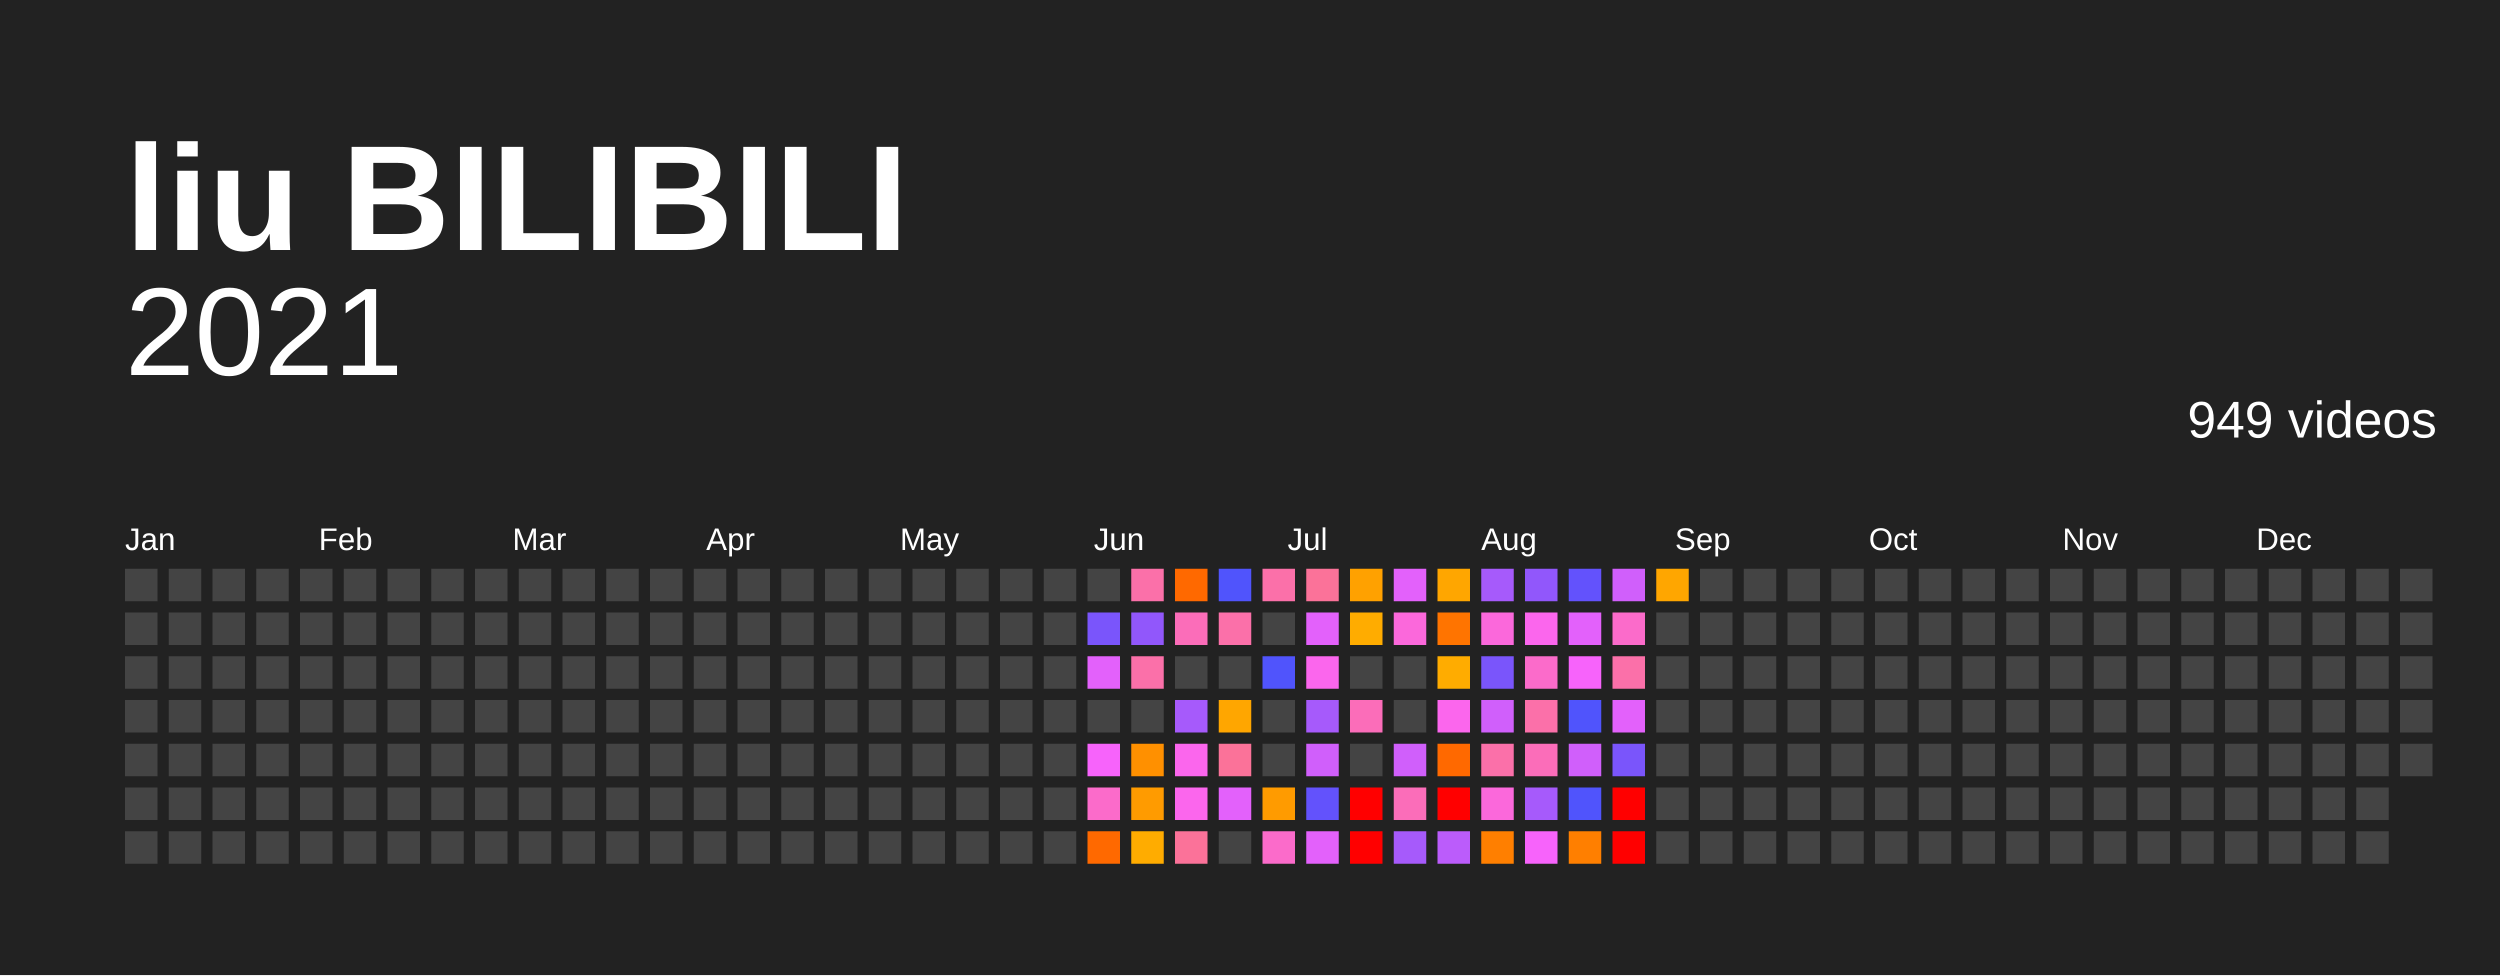
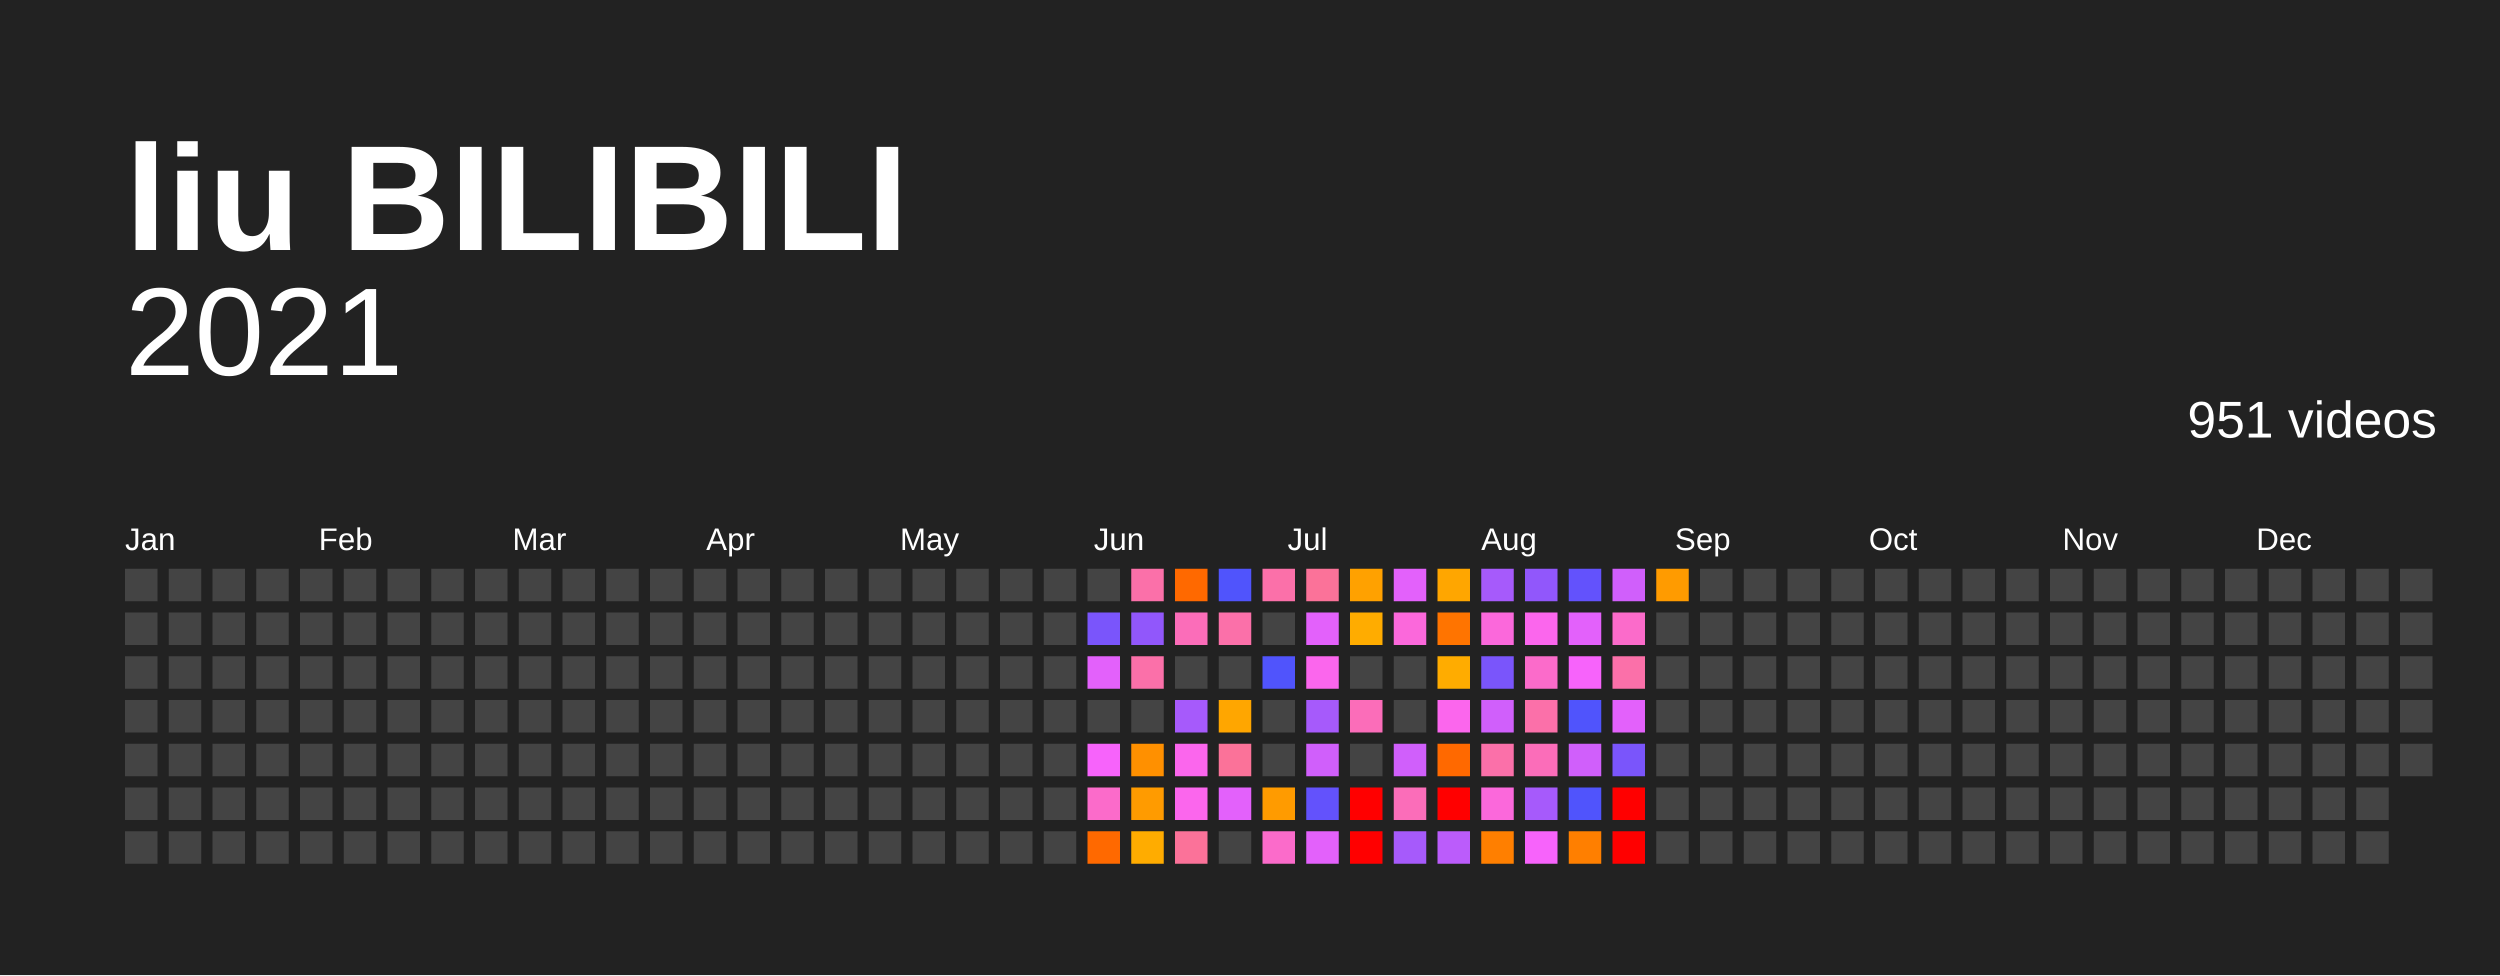
<svg xmlns="http://www.w3.org/2000/svg" baseProfile="full" height="78mm" version="1.1" viewBox="0,0,200,78" width="200mm">
  <defs />
  <rect fill="#222222" height="78" width="200" x="0" y="0" />
  <text fill="#FFFFFF" style="font-size:12px; font-family:Arial; font-weight:bold;" x="10" y="20">liu BILIBILI</text>
  <text alignment-baseline="hanging" fill="#FFFFFF" style="font-size:10.0px; font-family:Arial;" x="10" y="30">2021</text>
-   <text alignment-baseline="hanging" fill="#FFFFFF" style="font-size:4.125px; font-family:Arial;" x="175" y="35">949 videos</text>
+   <text alignment-baseline="hanging" fill="#FFFFFF" style="font-size:4.125px; font-family:Arial;" x="175" y="35">951 videos</text>
  <text fill="#FFFFFF" style="font-size:2.5px; font-family:Arial" x="10.0" y="44">Jan</text>
  <text fill="#FFFFFF" style="font-size:2.5px; font-family:Arial" x="25.5" y="44">Feb</text>
  <text fill="#FFFFFF" style="font-size:2.5px; font-family:Arial" x="41.0" y="44">Mar</text>
  <text fill="#FFFFFF" style="font-size:2.5px; font-family:Arial" x="56.5" y="44">Apr</text>
  <text fill="#FFFFFF" style="font-size:2.5px; font-family:Arial" x="72.0" y="44">May</text>
  <text fill="#FFFFFF" style="font-size:2.5px; font-family:Arial" x="87.5" y="44">Jun</text>
  <text fill="#FFFFFF" style="font-size:2.5px; font-family:Arial" x="103.0" y="44">Jul</text>
  <text fill="#FFFFFF" style="font-size:2.5px; font-family:Arial" x="118.5" y="44">Aug</text>
  <text fill="#FFFFFF" style="font-size:2.5px; font-family:Arial" x="134.0" y="44">Sep</text>
  <text fill="#FFFFFF" style="font-size:2.5px; font-family:Arial" x="149.5" y="44">Oct</text>
  <text fill="#FFFFFF" style="font-size:2.5px; font-family:Arial" x="165.0" y="44">Nov</text>
  <text fill="#FFFFFF" style="font-size:2.5px; font-family:Arial" x="180.5" y="44">Dec</text>
  <rect fill="#444444" height="2.6" width="2.6" x="10.0" y="45.5" />
  <rect fill="#444444" height="2.6" width="2.6" x="10.0" y="49.0" />
  <rect fill="#444444" height="2.6" width="2.6" x="10.0" y="52.5" />
  <rect fill="#444444" height="2.6" width="2.6" x="10.0" y="56.0" />
  <rect fill="#444444" height="2.6" width="2.6" x="10.0" y="59.5" />
  <rect fill="#444444" height="2.6" width="2.6" x="10.0" y="63.0" />
  <rect fill="#444444" height="2.6" width="2.6" x="10.0" y="66.5" />
  <rect fill="#444444" height="2.6" width="2.6" x="13.5" y="45.5" />
  <rect fill="#444444" height="2.6" width="2.6" x="13.5" y="49.0" />
  <rect fill="#444444" height="2.6" width="2.6" x="13.5" y="52.5" />
  <rect fill="#444444" height="2.6" width="2.6" x="13.5" y="56.0" />
  <rect fill="#444444" height="2.6" width="2.6" x="13.5" y="59.5" />
  <rect fill="#444444" height="2.6" width="2.6" x="13.5" y="63.0" />
  <rect fill="#444444" height="2.6" width="2.6" x="13.5" y="66.5" />
  <rect fill="#444444" height="2.6" width="2.6" x="17.0" y="45.5" />
  <rect fill="#444444" height="2.6" width="2.6" x="17.0" y="49.0" />
  <rect fill="#444444" height="2.6" width="2.6" x="17.0" y="52.5" />
  <rect fill="#444444" height="2.6" width="2.6" x="17.0" y="56.0" />
  <rect fill="#444444" height="2.6" width="2.6" x="17.0" y="59.5" />
  <rect fill="#444444" height="2.6" width="2.6" x="17.0" y="63.0" />
  <rect fill="#444444" height="2.6" width="2.6" x="17.0" y="66.5" />
  <rect fill="#444444" height="2.6" width="2.6" x="20.5" y="45.5" />
  <rect fill="#444444" height="2.6" width="2.6" x="20.5" y="49.0" />
  <rect fill="#444444" height="2.6" width="2.6" x="20.5" y="52.5" />
  <rect fill="#444444" height="2.6" width="2.6" x="20.5" y="56.0" />
  <rect fill="#444444" height="2.6" width="2.6" x="20.5" y="59.5" />
  <rect fill="#444444" height="2.6" width="2.6" x="20.5" y="63.0" />
  <rect fill="#444444" height="2.6" width="2.6" x="20.5" y="66.5" />
  <rect fill="#444444" height="2.6" width="2.6" x="24.0" y="45.5" />
  <rect fill="#444444" height="2.6" width="2.6" x="24.0" y="49.0" />
  <rect fill="#444444" height="2.6" width="2.6" x="24.0" y="52.5" />
  <rect fill="#444444" height="2.6" width="2.6" x="24.0" y="56.0" />
  <rect fill="#444444" height="2.6" width="2.6" x="24.0" y="59.5" />
  <rect fill="#444444" height="2.6" width="2.6" x="24.0" y="63.0" />
  <rect fill="#444444" height="2.6" width="2.6" x="24.0" y="66.5" />
  <rect fill="#444444" height="2.6" width="2.6" x="27.5" y="45.5" />
  <rect fill="#444444" height="2.6" width="2.6" x="27.5" y="49.0" />
  <rect fill="#444444" height="2.6" width="2.6" x="27.5" y="52.5" />
  <rect fill="#444444" height="2.6" width="2.6" x="27.5" y="56.0" />
  <rect fill="#444444" height="2.6" width="2.6" x="27.5" y="59.5" />
  <rect fill="#444444" height="2.6" width="2.6" x="27.5" y="63.0" />
  <rect fill="#444444" height="2.6" width="2.6" x="27.5" y="66.5" />
  <rect fill="#444444" height="2.6" width="2.6" x="31.0" y="45.5" />
  <rect fill="#444444" height="2.6" width="2.6" x="31.0" y="49.0" />
  <rect fill="#444444" height="2.6" width="2.6" x="31.0" y="52.5" />
  <rect fill="#444444" height="2.6" width="2.6" x="31.0" y="56.0" />
  <rect fill="#444444" height="2.6" width="2.6" x="31.0" y="59.5" />
  <rect fill="#444444" height="2.6" width="2.6" x="31.0" y="63.0" />
  <rect fill="#444444" height="2.6" width="2.6" x="31.0" y="66.5" />
  <rect fill="#444444" height="2.6" width="2.6" x="34.5" y="45.5" />
  <rect fill="#444444" height="2.6" width="2.6" x="34.5" y="49.0" />
  <rect fill="#444444" height="2.6" width="2.6" x="34.5" y="52.5" />
  <rect fill="#444444" height="2.6" width="2.6" x="34.5" y="56.0" />
  <rect fill="#444444" height="2.6" width="2.6" x="34.5" y="59.5" />
  <rect fill="#444444" height="2.6" width="2.6" x="34.5" y="63.0" />
  <rect fill="#444444" height="2.6" width="2.6" x="34.5" y="66.5" />
  <rect fill="#444444" height="2.6" width="2.6" x="38.0" y="45.5" />
  <rect fill="#444444" height="2.6" width="2.6" x="38.0" y="49.0" />
  <rect fill="#444444" height="2.6" width="2.6" x="38.0" y="52.5" />
  <rect fill="#444444" height="2.6" width="2.6" x="38.0" y="56.0" />
  <rect fill="#444444" height="2.6" width="2.6" x="38.0" y="59.5" />
  <rect fill="#444444" height="2.6" width="2.6" x="38.0" y="63.0" />
  <rect fill="#444444" height="2.6" width="2.6" x="38.0" y="66.5" />
  <rect fill="#444444" height="2.6" width="2.6" x="41.5" y="45.5" />
  <rect fill="#444444" height="2.6" width="2.6" x="41.5" y="49.0" />
  <rect fill="#444444" height="2.6" width="2.6" x="41.5" y="52.5" />
  <rect fill="#444444" height="2.6" width="2.6" x="41.5" y="56.0" />
  <rect fill="#444444" height="2.6" width="2.6" x="41.5" y="59.5" />
  <rect fill="#444444" height="2.6" width="2.6" x="41.5" y="63.0" />
  <rect fill="#444444" height="2.6" width="2.6" x="41.5" y="66.5" />
  <rect fill="#444444" height="2.6" width="2.6" x="45.0" y="45.5" />
  <rect fill="#444444" height="2.6" width="2.6" x="45.0" y="49.0" />
  <rect fill="#444444" height="2.6" width="2.6" x="45.0" y="52.5" />
  <rect fill="#444444" height="2.6" width="2.6" x="45.0" y="56.0" />
  <rect fill="#444444" height="2.6" width="2.6" x="45.0" y="59.5" />
  <rect fill="#444444" height="2.6" width="2.6" x="45.0" y="63.0" />
  <rect fill="#444444" height="2.6" width="2.6" x="45.0" y="66.5" />
  <rect fill="#444444" height="2.6" width="2.6" x="48.5" y="45.5" />
  <rect fill="#444444" height="2.6" width="2.6" x="48.5" y="49.0" />
  <rect fill="#444444" height="2.6" width="2.6" x="48.5" y="52.5" />
  <rect fill="#444444" height="2.6" width="2.6" x="48.5" y="56.0" />
  <rect fill="#444444" height="2.6" width="2.6" x="48.5" y="59.5" />
  <rect fill="#444444" height="2.6" width="2.6" x="48.5" y="63.0" />
  <rect fill="#444444" height="2.6" width="2.6" x="48.5" y="66.5" />
  <rect fill="#444444" height="2.6" width="2.6" x="52.0" y="45.5" />
  <rect fill="#444444" height="2.6" width="2.6" x="52.0" y="49.0" />
  <rect fill="#444444" height="2.6" width="2.6" x="52.0" y="52.5" />
  <rect fill="#444444" height="2.6" width="2.6" x="52.0" y="56.0" />
  <rect fill="#444444" height="2.6" width="2.6" x="52.0" y="59.5" />
  <rect fill="#444444" height="2.6" width="2.6" x="52.0" y="63.0" />
  <rect fill="#444444" height="2.6" width="2.6" x="52.0" y="66.5" />
  <rect fill="#444444" height="2.6" width="2.6" x="55.5" y="45.5" />
  <rect fill="#444444" height="2.6" width="2.6" x="55.5" y="49.0" />
  <rect fill="#444444" height="2.6" width="2.6" x="55.5" y="52.5" />
  <rect fill="#444444" height="2.6" width="2.6" x="55.5" y="56.0" />
  <rect fill="#444444" height="2.6" width="2.6" x="55.5" y="59.5" />
  <rect fill="#444444" height="2.6" width="2.6" x="55.5" y="63.0" />
  <rect fill="#444444" height="2.6" width="2.6" x="55.5" y="66.5" />
  <rect fill="#444444" height="2.6" width="2.6" x="59.0" y="45.5" />
  <rect fill="#444444" height="2.6" width="2.6" x="59.0" y="49.0" />
  <rect fill="#444444" height="2.6" width="2.6" x="59.0" y="52.5" />
  <rect fill="#444444" height="2.6" width="2.6" x="59.0" y="56.0" />
  <rect fill="#444444" height="2.6" width="2.6" x="59.0" y="59.5" />
  <rect fill="#444444" height="2.6" width="2.6" x="59.0" y="63.0" />
  <rect fill="#444444" height="2.6" width="2.6" x="59.0" y="66.5" />
  <rect fill="#444444" height="2.6" width="2.6" x="62.5" y="45.5" />
  <rect fill="#444444" height="2.6" width="2.6" x="62.5" y="49.0" />
  <rect fill="#444444" height="2.6" width="2.6" x="62.5" y="52.5" />
  <rect fill="#444444" height="2.6" width="2.6" x="62.5" y="56.0" />
  <rect fill="#444444" height="2.6" width="2.6" x="62.5" y="59.5" />
  <rect fill="#444444" height="2.6" width="2.6" x="62.5" y="63.0" />
  <rect fill="#444444" height="2.6" width="2.6" x="62.5" y="66.5" />
  <rect fill="#444444" height="2.6" width="2.6" x="66.0" y="45.5" />
  <rect fill="#444444" height="2.6" width="2.6" x="66.0" y="49.0" />
  <rect fill="#444444" height="2.6" width="2.6" x="66.0" y="52.5" />
  <rect fill="#444444" height="2.6" width="2.6" x="66.0" y="56.0" />
  <rect fill="#444444" height="2.6" width="2.6" x="66.0" y="59.5" />
  <rect fill="#444444" height="2.6" width="2.6" x="66.0" y="63.0" />
  <rect fill="#444444" height="2.6" width="2.6" x="66.0" y="66.5" />
  <rect fill="#444444" height="2.6" width="2.6" x="69.5" y="45.5" />
  <rect fill="#444444" height="2.6" width="2.6" x="69.5" y="49.0" />
  <rect fill="#444444" height="2.6" width="2.6" x="69.5" y="52.5" />
  <rect fill="#444444" height="2.6" width="2.6" x="69.5" y="56.0" />
  <rect fill="#444444" height="2.6" width="2.6" x="69.5" y="59.5" />
  <rect fill="#444444" height="2.6" width="2.6" x="69.5" y="63.0" />
  <rect fill="#444444" height="2.6" width="2.6" x="69.5" y="66.5" />
  <rect fill="#444444" height="2.6" width="2.6" x="73.0" y="45.5" />
  <rect fill="#444444" height="2.6" width="2.6" x="73.0" y="49.0" />
  <rect fill="#444444" height="2.6" width="2.6" x="73.0" y="52.5" />
  <rect fill="#444444" height="2.6" width="2.6" x="73.0" y="56.0" />
  <rect fill="#444444" height="2.6" width="2.6" x="73.0" y="59.5" />
  <rect fill="#444444" height="2.6" width="2.6" x="73.0" y="63.0" />
  <rect fill="#444444" height="2.6" width="2.6" x="73.0" y="66.5" />
  <rect fill="#444444" height="2.6" width="2.6" x="76.5" y="45.5" />
  <rect fill="#444444" height="2.6" width="2.6" x="76.5" y="49.0" />
  <rect fill="#444444" height="2.6" width="2.6" x="76.5" y="52.5" />
  <rect fill="#444444" height="2.6" width="2.6" x="76.5" y="56.0" />
  <rect fill="#444444" height="2.6" width="2.6" x="76.5" y="59.5" />
  <rect fill="#444444" height="2.6" width="2.6" x="76.5" y="63.0" />
  <rect fill="#444444" height="2.6" width="2.6" x="76.5" y="66.5" />
  <rect fill="#444444" height="2.6" width="2.6" x="80.0" y="45.5" />
  <rect fill="#444444" height="2.6" width="2.6" x="80.0" y="49.0" />
  <rect fill="#444444" height="2.6" width="2.6" x="80.0" y="52.5" />
  <rect fill="#444444" height="2.6" width="2.6" x="80.0" y="56.0" />
  <rect fill="#444444" height="2.6" width="2.6" x="80.0" y="59.5" />
  <rect fill="#444444" height="2.6" width="2.6" x="80.0" y="63.0" />
  <rect fill="#444444" height="2.6" width="2.6" x="80.0" y="66.5" />
  <rect fill="#444444" height="2.6" width="2.6" x="83.5" y="45.5" />
  <rect fill="#444444" height="2.6" width="2.6" x="83.5" y="49.0" />
  <rect fill="#444444" height="2.6" width="2.6" x="83.5" y="52.5" />
  <rect fill="#444444" height="2.6" width="2.6" x="83.5" y="56.0" />
  <rect fill="#444444" height="2.6" width="2.6" x="83.5" y="59.5" />
  <rect fill="#444444" height="2.6" width="2.6" x="83.5" y="63.0" />
  <rect fill="#444444" height="2.6" width="2.6" x="83.5" y="66.5" />
  <rect fill="#444444" height="2.6" width="2.6" x="87.0" y="45.5" />
  <rect fill="#7a55fb" height="2.6" width="2.6" x="87.0" y="49.0" />
  <rect fill="#e361fb" height="2.6" width="2.6" x="87.0" y="52.5" />
  <rect fill="#444444" height="2.6" width="2.6" x="87.0" y="56.0" />
  <rect fill="#f763fb" height="2.6" width="2.6" x="87.0" y="59.5" />
  <rect fill="#fb6bca" height="2.6" width="2.6" x="87.0" y="63.0" />
  <rect fill="#ff6900" height="2.6" width="2.6" x="87.0" y="66.5" />
  <rect fill="#fb70a9" height="2.6" width="2.6" x="90.5" y="45.5" />
  <rect fill="#9157fb" height="2.6" width="2.6" x="90.5" y="49.0" />
  <rect fill="#fb70a9" height="2.6" width="2.6" x="90.5" y="52.5" />
  <rect fill="#444444" height="2.6" width="2.6" x="90.5" y="56.0" />
  <rect fill="#ff9000" height="2.6" width="2.6" x="90.5" y="59.5" />
  <rect fill="#ff9b00" height="2.6" width="2.6" x="90.5" y="63.0" />
  <rect fill="#ffac00" height="2.6" width="2.6" x="90.5" y="66.5" />
  <rect fill="#ff6900" height="2.6" width="2.6" x="94.0" y="45.5" />
  <rect fill="#fb6db9" height="2.6" width="2.6" x="94.0" y="49.0" />
  <rect fill="#444444" height="2.6" width="2.6" x="94.0" y="52.5" />
  <rect fill="#a65afb" height="2.6" width="2.6" x="94.0" y="56.0" />
  <rect fill="#fb66ed" height="2.6" width="2.6" x="94.0" y="59.5" />
  <rect fill="#fb66ed" height="2.6" width="2.6" x="94.0" y="63.0" />
  <rect fill="#fb7299" height="2.6" width="2.6" x="94.0" y="66.5" />
  <rect fill="#5054fc" height="2.6" width="2.6" x="97.5" y="45.5" />
  <rect fill="#fb70a9" height="2.6" width="2.6" x="97.5" y="49.0" />
  <rect fill="#444444" height="2.6" width="2.6" x="97.5" y="52.5" />
  <rect fill="#ffa600" height="2.6" width="2.6" x="97.5" y="56.0" />
  <rect fill="#fb7299" height="2.6" width="2.6" x="97.5" y="59.5" />
  <rect fill="#e361fb" height="2.6" width="2.6" x="97.5" y="63.0" />
  <rect fill="#444444" height="2.6" width="2.6" x="97.5" y="66.5" />
  <rect fill="#fb70a9" height="2.6" width="2.6" x="101.0" y="45.5" />
  <rect fill="#444444" height="2.6" width="2.6" x="101.0" y="49.0" />
  <rect fill="#5054fc" height="2.6" width="2.6" x="101.0" y="52.5" />
  <rect fill="#444444" height="2.6" width="2.6" x="101.0" y="56.0" />
  <rect fill="#444444" height="2.6" width="2.6" x="101.0" y="59.5" />
  <rect fill="#ff9b00" height="2.6" width="2.6" x="101.0" y="63.0" />
  <rect fill="#fb6bca" height="2.6" width="2.6" x="101.0" y="66.5" />
  <rect fill="#fb7299" height="2.6" width="2.6" x="104.5" y="45.5" />
  <rect fill="#e361fb" height="2.6" width="2.6" x="104.5" y="49.0" />
  <rect fill="#fb66ed" height="2.6" width="2.6" x="104.5" y="52.5" />
  <rect fill="#a65afb" height="2.6" width="2.6" x="104.5" y="56.0" />
  <rect fill="#d05ffb" height="2.6" width="2.6" x="104.5" y="59.5" />
  <rect fill="#6352fc" height="2.6" width="2.6" x="104.5" y="63.0" />
  <rect fill="#e361fb" height="2.6" width="2.6" x="104.5" y="66.5" />
  <rect fill="#ffa100" height="2.6" width="2.6" x="108.0" y="45.5" />
  <rect fill="#ffac00" height="2.6" width="2.6" x="108.0" y="49.0" />
  <rect fill="#444444" height="2.6" width="2.6" x="108.0" y="52.5" />
  <rect fill="#fb6db9" height="2.6" width="2.6" x="108.0" y="56.0" />
  <rect fill="#444444" height="2.6" width="2.6" x="108.0" y="59.5" />
  <rect fill="red" height="2.6" width="2.6" x="108.0" y="63.0" />
  <rect fill="red" height="2.6" width="2.6" x="108.0" y="66.5" />
  <rect fill="#e361fb" height="2.6" width="2.6" x="111.5" y="45.5" />
  <rect fill="#fb68db" height="2.6" width="2.6" x="111.5" y="49.0" />
  <rect fill="#444444" height="2.6" width="2.6" x="111.5" y="52.5" />
  <rect fill="#444444" height="2.6" width="2.6" x="111.5" y="56.0" />
  <rect fill="#d05ffb" height="2.6" width="2.6" x="111.5" y="59.5" />
  <rect fill="#fb6db9" height="2.6" width="2.6" x="111.5" y="63.0" />
  <rect fill="#a65afb" height="2.6" width="2.6" x="111.5" y="66.5" />
  <rect fill="#ffa600" height="2.6" width="2.6" x="115.0" y="45.5" />
  <rect fill="#ff7400" height="2.6" width="2.6" x="115.0" y="49.0" />
  <rect fill="#ffac00" height="2.6" width="2.6" x="115.0" y="52.5" />
  <rect fill="#fb66ed" height="2.6" width="2.6" x="115.0" y="56.0" />
  <rect fill="#ff6900" height="2.6" width="2.6" x="115.0" y="59.5" />
  <rect fill="red" height="2.6" width="2.6" x="115.0" y="63.0" />
  <rect fill="#bb5cfb" height="2.6" width="2.6" x="115.0" y="66.5" />
  <rect fill="#a65afb" height="2.6" width="2.6" x="118.5" y="45.5" />
  <rect fill="#fb68db" height="2.6" width="2.6" x="118.5" y="49.0" />
  <rect fill="#7a55fb" height="2.6" width="2.6" x="118.5" y="52.5" />
  <rect fill="#d05ffb" height="2.6" width="2.6" x="118.5" y="56.0" />
  <rect fill="#fb70a9" height="2.6" width="2.6" x="118.5" y="59.5" />
  <rect fill="#fb68db" height="2.6" width="2.6" x="118.5" y="63.0" />
  <rect fill="#ff7f00" height="2.6" width="2.6" x="118.5" y="66.5" />
  <rect fill="#9157fb" height="2.6" width="2.6" x="122.0" y="45.5" />
  <rect fill="#fb66ed" height="2.6" width="2.6" x="122.0" y="49.0" />
  <rect fill="#fb6bca" height="2.6" width="2.6" x="122.0" y="52.5" />
  <rect fill="#fb70a9" height="2.6" width="2.6" x="122.0" y="56.0" />
  <rect fill="#fb6db9" height="2.6" width="2.6" x="122.0" y="59.5" />
  <rect fill="#a65afb" height="2.6" width="2.6" x="122.0" y="63.0" />
  <rect fill="#f763fb" height="2.6" width="2.6" x="122.0" y="66.5" />
  <rect fill="#6352fc" height="2.6" width="2.6" x="125.5" y="45.5" />
  <rect fill="#e361fb" height="2.6" width="2.6" x="125.5" y="49.0" />
  <rect fill="#f763fb" height="2.6" width="2.6" x="125.5" y="52.5" />
  <rect fill="#5054fc" height="2.6" width="2.6" x="125.5" y="56.0" />
  <rect fill="#d05ffb" height="2.6" width="2.6" x="125.5" y="59.5" />
  <rect fill="#5054fc" height="2.6" width="2.6" x="125.5" y="63.0" />
  <rect fill="#ff7f00" height="2.6" width="2.6" x="125.5" y="66.5" />
  <rect fill="#d05ffb" height="2.6" width="2.6" x="129.0" y="45.5" />
  <rect fill="#fb6bca" height="2.6" width="2.6" x="129.0" y="49.0" />
  <rect fill="#fb70a9" height="2.6" width="2.6" x="129.0" y="52.5" />
  <rect fill="#e361fb" height="2.6" width="2.6" x="129.0" y="56.0" />
  <rect fill="#7a55fb" height="2.6" width="2.6" x="129.0" y="59.5" />
  <rect fill="red" height="2.6" width="2.6" x="129.0" y="63.0" />
  <rect fill="red" height="2.6" width="2.6" x="129.0" y="66.5" />
-   <rect fill="#ffa600" height="2.6" width="2.6" x="132.5" y="45.5" />
+   <rect fill="#ff9b00" height="2.6" width="2.6" x="132.5" y="45.5" />
  <rect fill="#444444" height="2.6" width="2.6" x="132.5" y="49.0" />
  <rect fill="#444444" height="2.6" width="2.6" x="132.5" y="52.5" />
  <rect fill="#444444" height="2.6" width="2.6" x="132.5" y="56.0" />
  <rect fill="#444444" height="2.6" width="2.6" x="132.5" y="59.5" />
  <rect fill="#444444" height="2.6" width="2.6" x="132.5" y="63.0" />
  <rect fill="#444444" height="2.6" width="2.6" x="132.5" y="66.5" />
  <rect fill="#444444" height="2.6" width="2.6" x="136.0" y="45.5" />
  <rect fill="#444444" height="2.6" width="2.6" x="136.0" y="49.0" />
  <rect fill="#444444" height="2.6" width="2.6" x="136.0" y="52.5" />
  <rect fill="#444444" height="2.6" width="2.6" x="136.0" y="56.0" />
  <rect fill="#444444" height="2.6" width="2.6" x="136.0" y="59.5" />
  <rect fill="#444444" height="2.6" width="2.6" x="136.0" y="63.0" />
  <rect fill="#444444" height="2.6" width="2.6" x="136.0" y="66.5" />
  <rect fill="#444444" height="2.6" width="2.6" x="139.5" y="45.5" />
  <rect fill="#444444" height="2.6" width="2.6" x="139.5" y="49.0" />
  <rect fill="#444444" height="2.6" width="2.6" x="139.5" y="52.5" />
  <rect fill="#444444" height="2.6" width="2.6" x="139.5" y="56.0" />
  <rect fill="#444444" height="2.6" width="2.6" x="139.5" y="59.5" />
  <rect fill="#444444" height="2.6" width="2.6" x="139.5" y="63.0" />
  <rect fill="#444444" height="2.6" width="2.6" x="139.5" y="66.5" />
  <rect fill="#444444" height="2.6" width="2.6" x="143.0" y="45.5" />
  <rect fill="#444444" height="2.6" width="2.6" x="143.0" y="49.0" />
  <rect fill="#444444" height="2.6" width="2.6" x="143.0" y="52.5" />
  <rect fill="#444444" height="2.6" width="2.6" x="143.0" y="56.0" />
  <rect fill="#444444" height="2.6" width="2.6" x="143.0" y="59.5" />
  <rect fill="#444444" height="2.6" width="2.6" x="143.0" y="63.0" />
  <rect fill="#444444" height="2.6" width="2.6" x="143.0" y="66.5" />
  <rect fill="#444444" height="2.6" width="2.6" x="146.5" y="45.5" />
  <rect fill="#444444" height="2.6" width="2.6" x="146.5" y="49.0" />
  <rect fill="#444444" height="2.6" width="2.6" x="146.5" y="52.5" />
  <rect fill="#444444" height="2.6" width="2.6" x="146.5" y="56.0" />
  <rect fill="#444444" height="2.6" width="2.6" x="146.5" y="59.5" />
  <rect fill="#444444" height="2.6" width="2.6" x="146.5" y="63.0" />
  <rect fill="#444444" height="2.6" width="2.6" x="146.5" y="66.5" />
  <rect fill="#444444" height="2.6" width="2.6" x="150.0" y="45.5" />
  <rect fill="#444444" height="2.6" width="2.6" x="150.0" y="49.0" />
  <rect fill="#444444" height="2.6" width="2.6" x="150.0" y="52.5" />
  <rect fill="#444444" height="2.6" width="2.6" x="150.0" y="56.0" />
  <rect fill="#444444" height="2.6" width="2.6" x="150.0" y="59.5" />
  <rect fill="#444444" height="2.6" width="2.6" x="150.0" y="63.0" />
  <rect fill="#444444" height="2.6" width="2.6" x="150.0" y="66.5" />
  <rect fill="#444444" height="2.6" width="2.6" x="153.5" y="45.5" />
  <rect fill="#444444" height="2.6" width="2.6" x="153.5" y="49.0" />
  <rect fill="#444444" height="2.6" width="2.6" x="153.5" y="52.5" />
  <rect fill="#444444" height="2.6" width="2.6" x="153.5" y="56.0" />
  <rect fill="#444444" height="2.6" width="2.6" x="153.5" y="59.5" />
  <rect fill="#444444" height="2.6" width="2.6" x="153.5" y="63.0" />
  <rect fill="#444444" height="2.6" width="2.6" x="153.5" y="66.5" />
  <rect fill="#444444" height="2.6" width="2.6" x="157.0" y="45.5" />
  <rect fill="#444444" height="2.6" width="2.6" x="157.0" y="49.0" />
  <rect fill="#444444" height="2.6" width="2.6" x="157.0" y="52.5" />
  <rect fill="#444444" height="2.6" width="2.6" x="157.0" y="56.0" />
  <rect fill="#444444" height="2.6" width="2.6" x="157.0" y="59.5" />
  <rect fill="#444444" height="2.6" width="2.6" x="157.0" y="63.0" />
  <rect fill="#444444" height="2.6" width="2.6" x="157.0" y="66.5" />
  <rect fill="#444444" height="2.6" width="2.6" x="160.5" y="45.5" />
  <rect fill="#444444" height="2.6" width="2.6" x="160.5" y="49.0" />
  <rect fill="#444444" height="2.6" width="2.6" x="160.5" y="52.5" />
  <rect fill="#444444" height="2.6" width="2.6" x="160.5" y="56.0" />
  <rect fill="#444444" height="2.6" width="2.6" x="160.5" y="59.5" />
  <rect fill="#444444" height="2.6" width="2.6" x="160.5" y="63.0" />
  <rect fill="#444444" height="2.6" width="2.6" x="160.5" y="66.5" />
  <rect fill="#444444" height="2.6" width="2.6" x="164.0" y="45.5" />
  <rect fill="#444444" height="2.6" width="2.6" x="164.0" y="49.0" />
  <rect fill="#444444" height="2.6" width="2.6" x="164.0" y="52.5" />
  <rect fill="#444444" height="2.6" width="2.6" x="164.0" y="56.0" />
  <rect fill="#444444" height="2.6" width="2.6" x="164.0" y="59.5" />
  <rect fill="#444444" height="2.6" width="2.6" x="164.0" y="63.0" />
  <rect fill="#444444" height="2.6" width="2.6" x="164.0" y="66.5" />
  <rect fill="#444444" height="2.6" width="2.6" x="167.5" y="45.5" />
  <rect fill="#444444" height="2.6" width="2.6" x="167.5" y="49.0" />
  <rect fill="#444444" height="2.6" width="2.6" x="167.5" y="52.5" />
  <rect fill="#444444" height="2.6" width="2.6" x="167.5" y="56.0" />
  <rect fill="#444444" height="2.6" width="2.6" x="167.5" y="59.5" />
  <rect fill="#444444" height="2.6" width="2.6" x="167.5" y="63.0" />
  <rect fill="#444444" height="2.6" width="2.6" x="167.5" y="66.5" />
  <rect fill="#444444" height="2.6" width="2.6" x="171.0" y="45.5" />
  <rect fill="#444444" height="2.6" width="2.6" x="171.0" y="49.0" />
  <rect fill="#444444" height="2.6" width="2.6" x="171.0" y="52.5" />
  <rect fill="#444444" height="2.6" width="2.6" x="171.0" y="56.0" />
  <rect fill="#444444" height="2.6" width="2.6" x="171.0" y="59.5" />
  <rect fill="#444444" height="2.6" width="2.6" x="171.0" y="63.0" />
  <rect fill="#444444" height="2.6" width="2.6" x="171.0" y="66.5" />
  <rect fill="#444444" height="2.6" width="2.6" x="174.5" y="45.5" />
  <rect fill="#444444" height="2.6" width="2.6" x="174.5" y="49.0" />
  <rect fill="#444444" height="2.6" width="2.6" x="174.5" y="52.5" />
  <rect fill="#444444" height="2.6" width="2.6" x="174.5" y="56.0" />
  <rect fill="#444444" height="2.6" width="2.6" x="174.5" y="59.5" />
  <rect fill="#444444" height="2.6" width="2.6" x="174.5" y="63.0" />
  <rect fill="#444444" height="2.6" width="2.6" x="174.5" y="66.5" />
  <rect fill="#444444" height="2.6" width="2.6" x="178.0" y="45.5" />
  <rect fill="#444444" height="2.6" width="2.6" x="178.0" y="49.0" />
  <rect fill="#444444" height="2.6" width="2.6" x="178.0" y="52.5" />
  <rect fill="#444444" height="2.6" width="2.6" x="178.0" y="56.0" />
  <rect fill="#444444" height="2.6" width="2.6" x="178.0" y="59.5" />
  <rect fill="#444444" height="2.6" width="2.6" x="178.0" y="63.0" />
  <rect fill="#444444" height="2.6" width="2.6" x="178.0" y="66.5" />
  <rect fill="#444444" height="2.6" width="2.6" x="181.5" y="45.5" />
  <rect fill="#444444" height="2.6" width="2.6" x="181.5" y="49.0" />
  <rect fill="#444444" height="2.6" width="2.6" x="181.5" y="52.5" />
  <rect fill="#444444" height="2.6" width="2.6" x="181.5" y="56.0" />
  <rect fill="#444444" height="2.6" width="2.6" x="181.5" y="59.5" />
  <rect fill="#444444" height="2.6" width="2.6" x="181.5" y="63.0" />
  <rect fill="#444444" height="2.6" width="2.6" x="181.5" y="66.5" />
  <rect fill="#444444" height="2.6" width="2.6" x="185.0" y="45.5" />
  <rect fill="#444444" height="2.6" width="2.6" x="185.0" y="49.0" />
  <rect fill="#444444" height="2.6" width="2.6" x="185.0" y="52.5" />
  <rect fill="#444444" height="2.6" width="2.6" x="185.0" y="56.0" />
  <rect fill="#444444" height="2.6" width="2.6" x="185.0" y="59.5" />
  <rect fill="#444444" height="2.6" width="2.6" x="185.0" y="63.0" />
  <rect fill="#444444" height="2.6" width="2.6" x="185.0" y="66.5" />
  <rect fill="#444444" height="2.6" width="2.6" x="188.5" y="45.5" />
  <rect fill="#444444" height="2.6" width="2.6" x="188.5" y="49.0" />
  <rect fill="#444444" height="2.6" width="2.6" x="188.5" y="52.5" />
  <rect fill="#444444" height="2.6" width="2.6" x="188.5" y="56.0" />
  <rect fill="#444444" height="2.6" width="2.6" x="188.5" y="59.5" />
  <rect fill="#444444" height="2.6" width="2.6" x="188.5" y="63.0" />
  <rect fill="#444444" height="2.6" width="2.6" x="188.5" y="66.5" />
  <rect fill="#444444" height="2.6" width="2.6" x="192.0" y="45.5" />
  <rect fill="#444444" height="2.6" width="2.6" x="192.0" y="49.0" />
  <rect fill="#444444" height="2.6" width="2.6" x="192.0" y="52.5" />
  <rect fill="#444444" height="2.6" width="2.6" x="192.0" y="56.0" />
  <rect fill="#444444" height="2.6" width="2.6" x="192.0" y="59.5" />
</svg>
